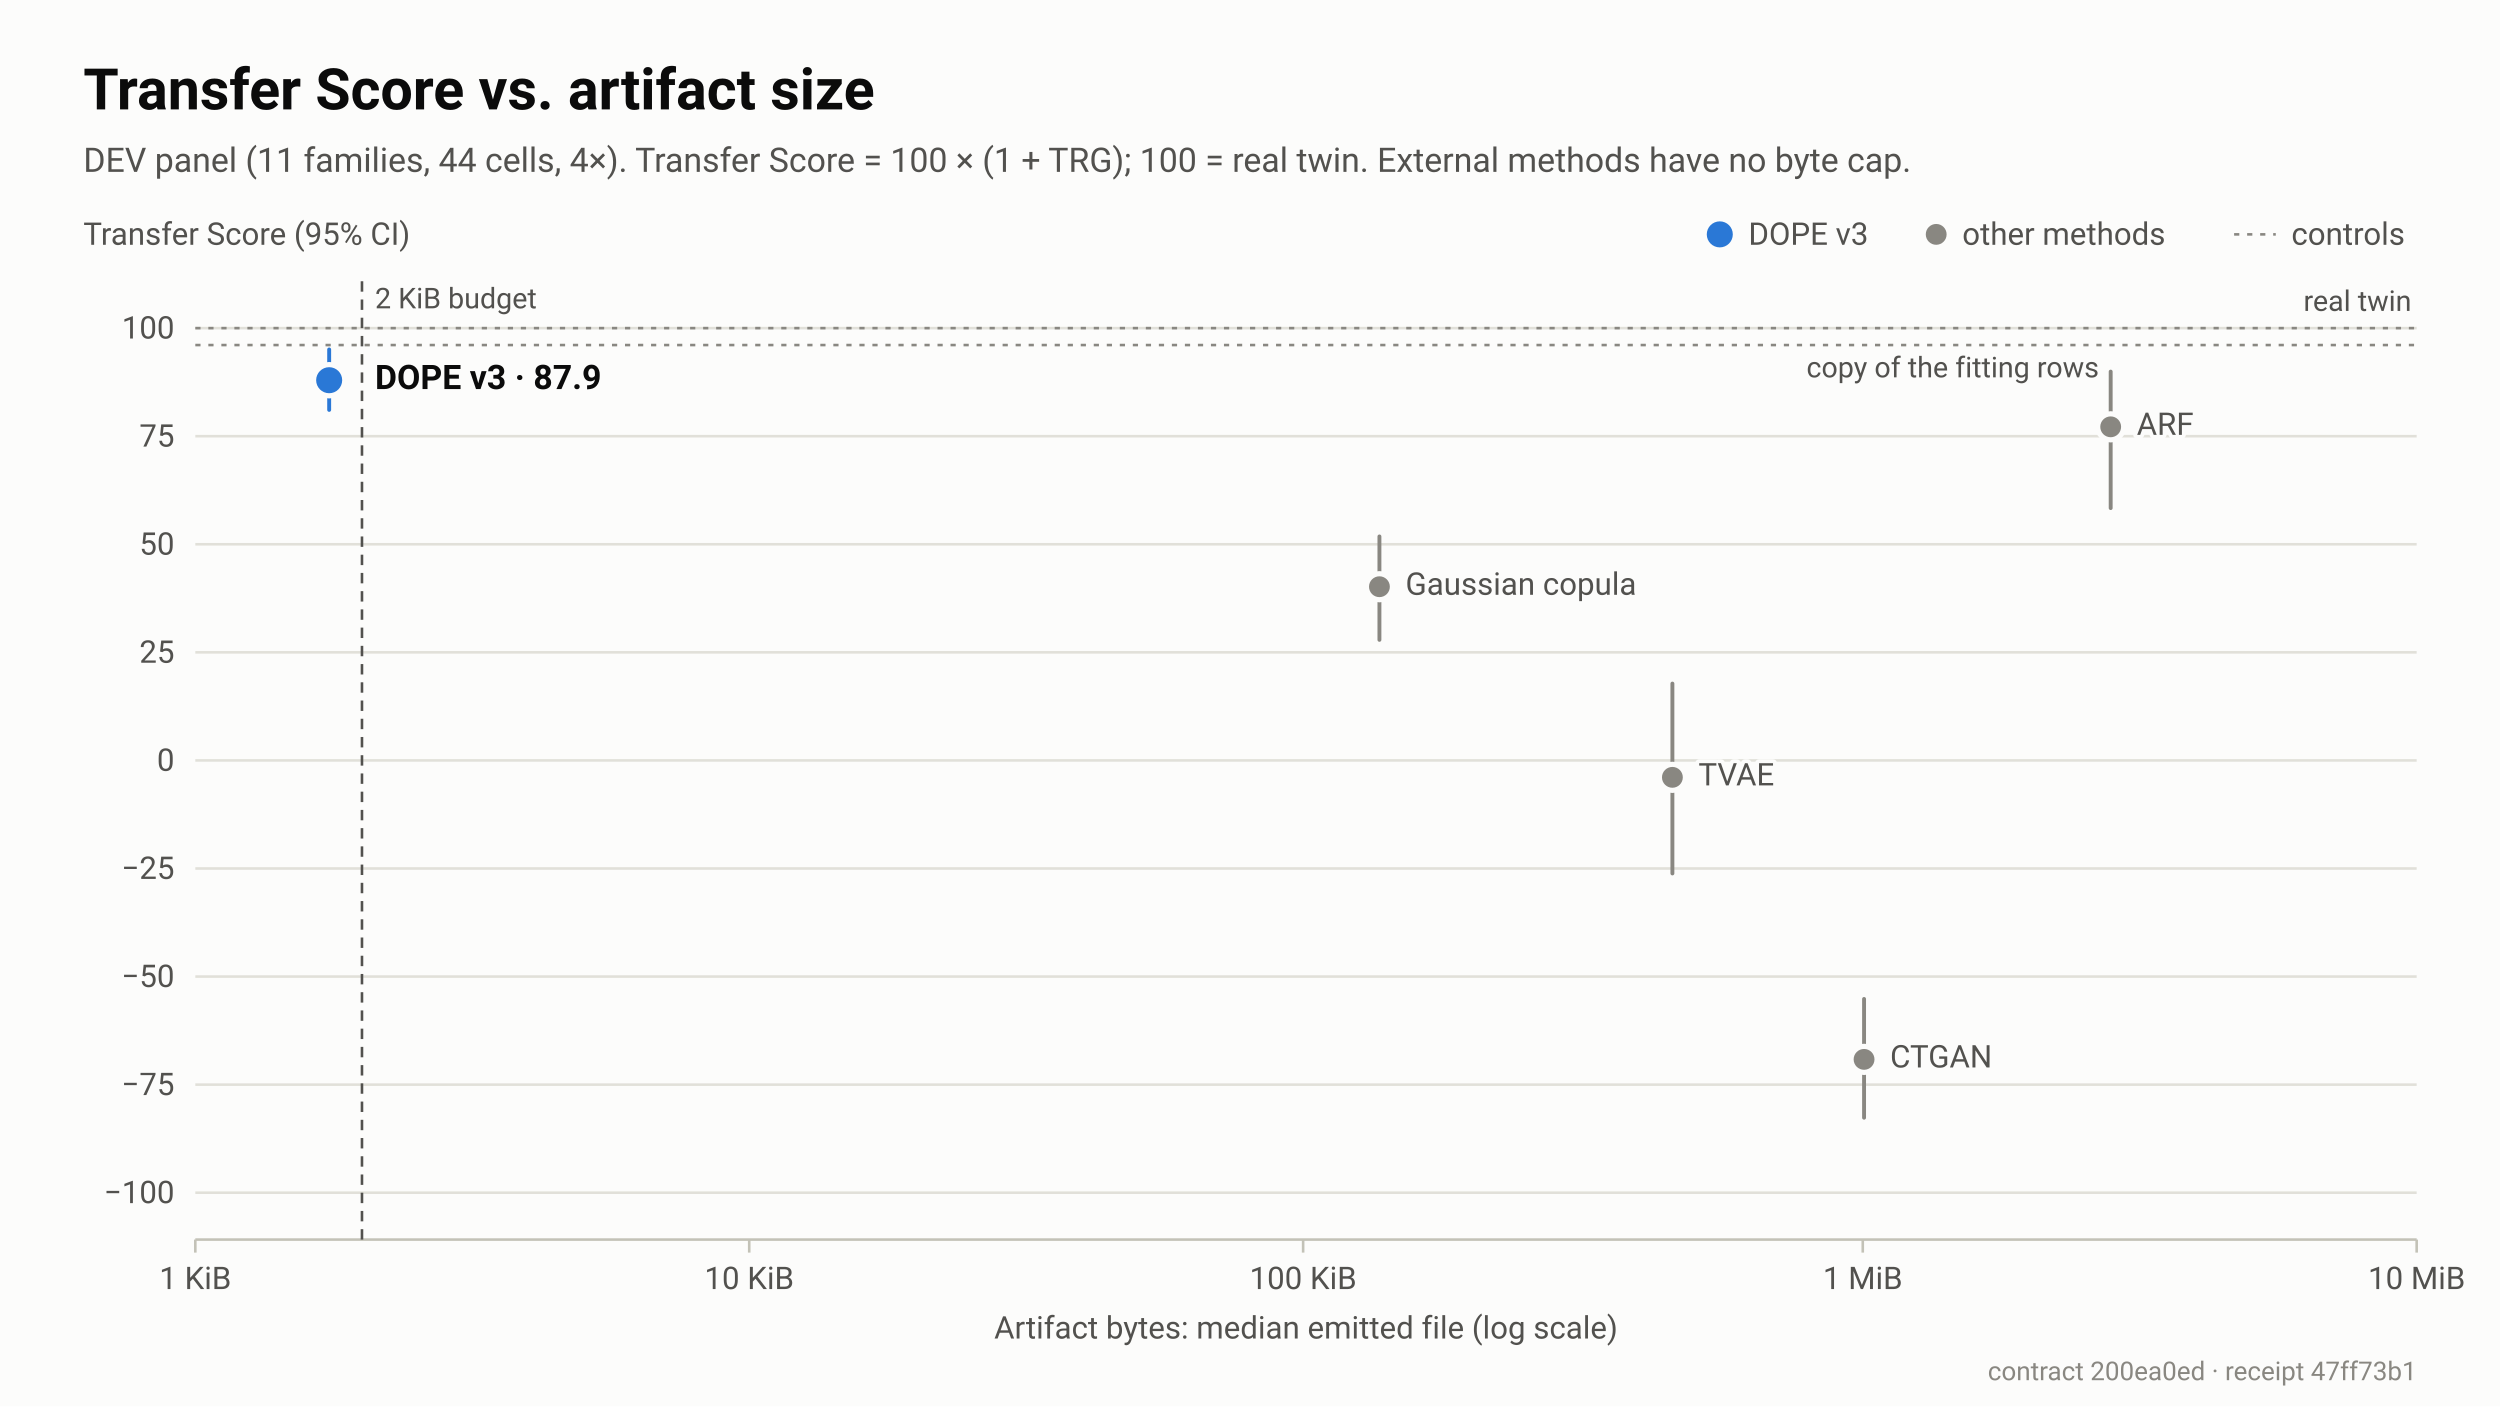
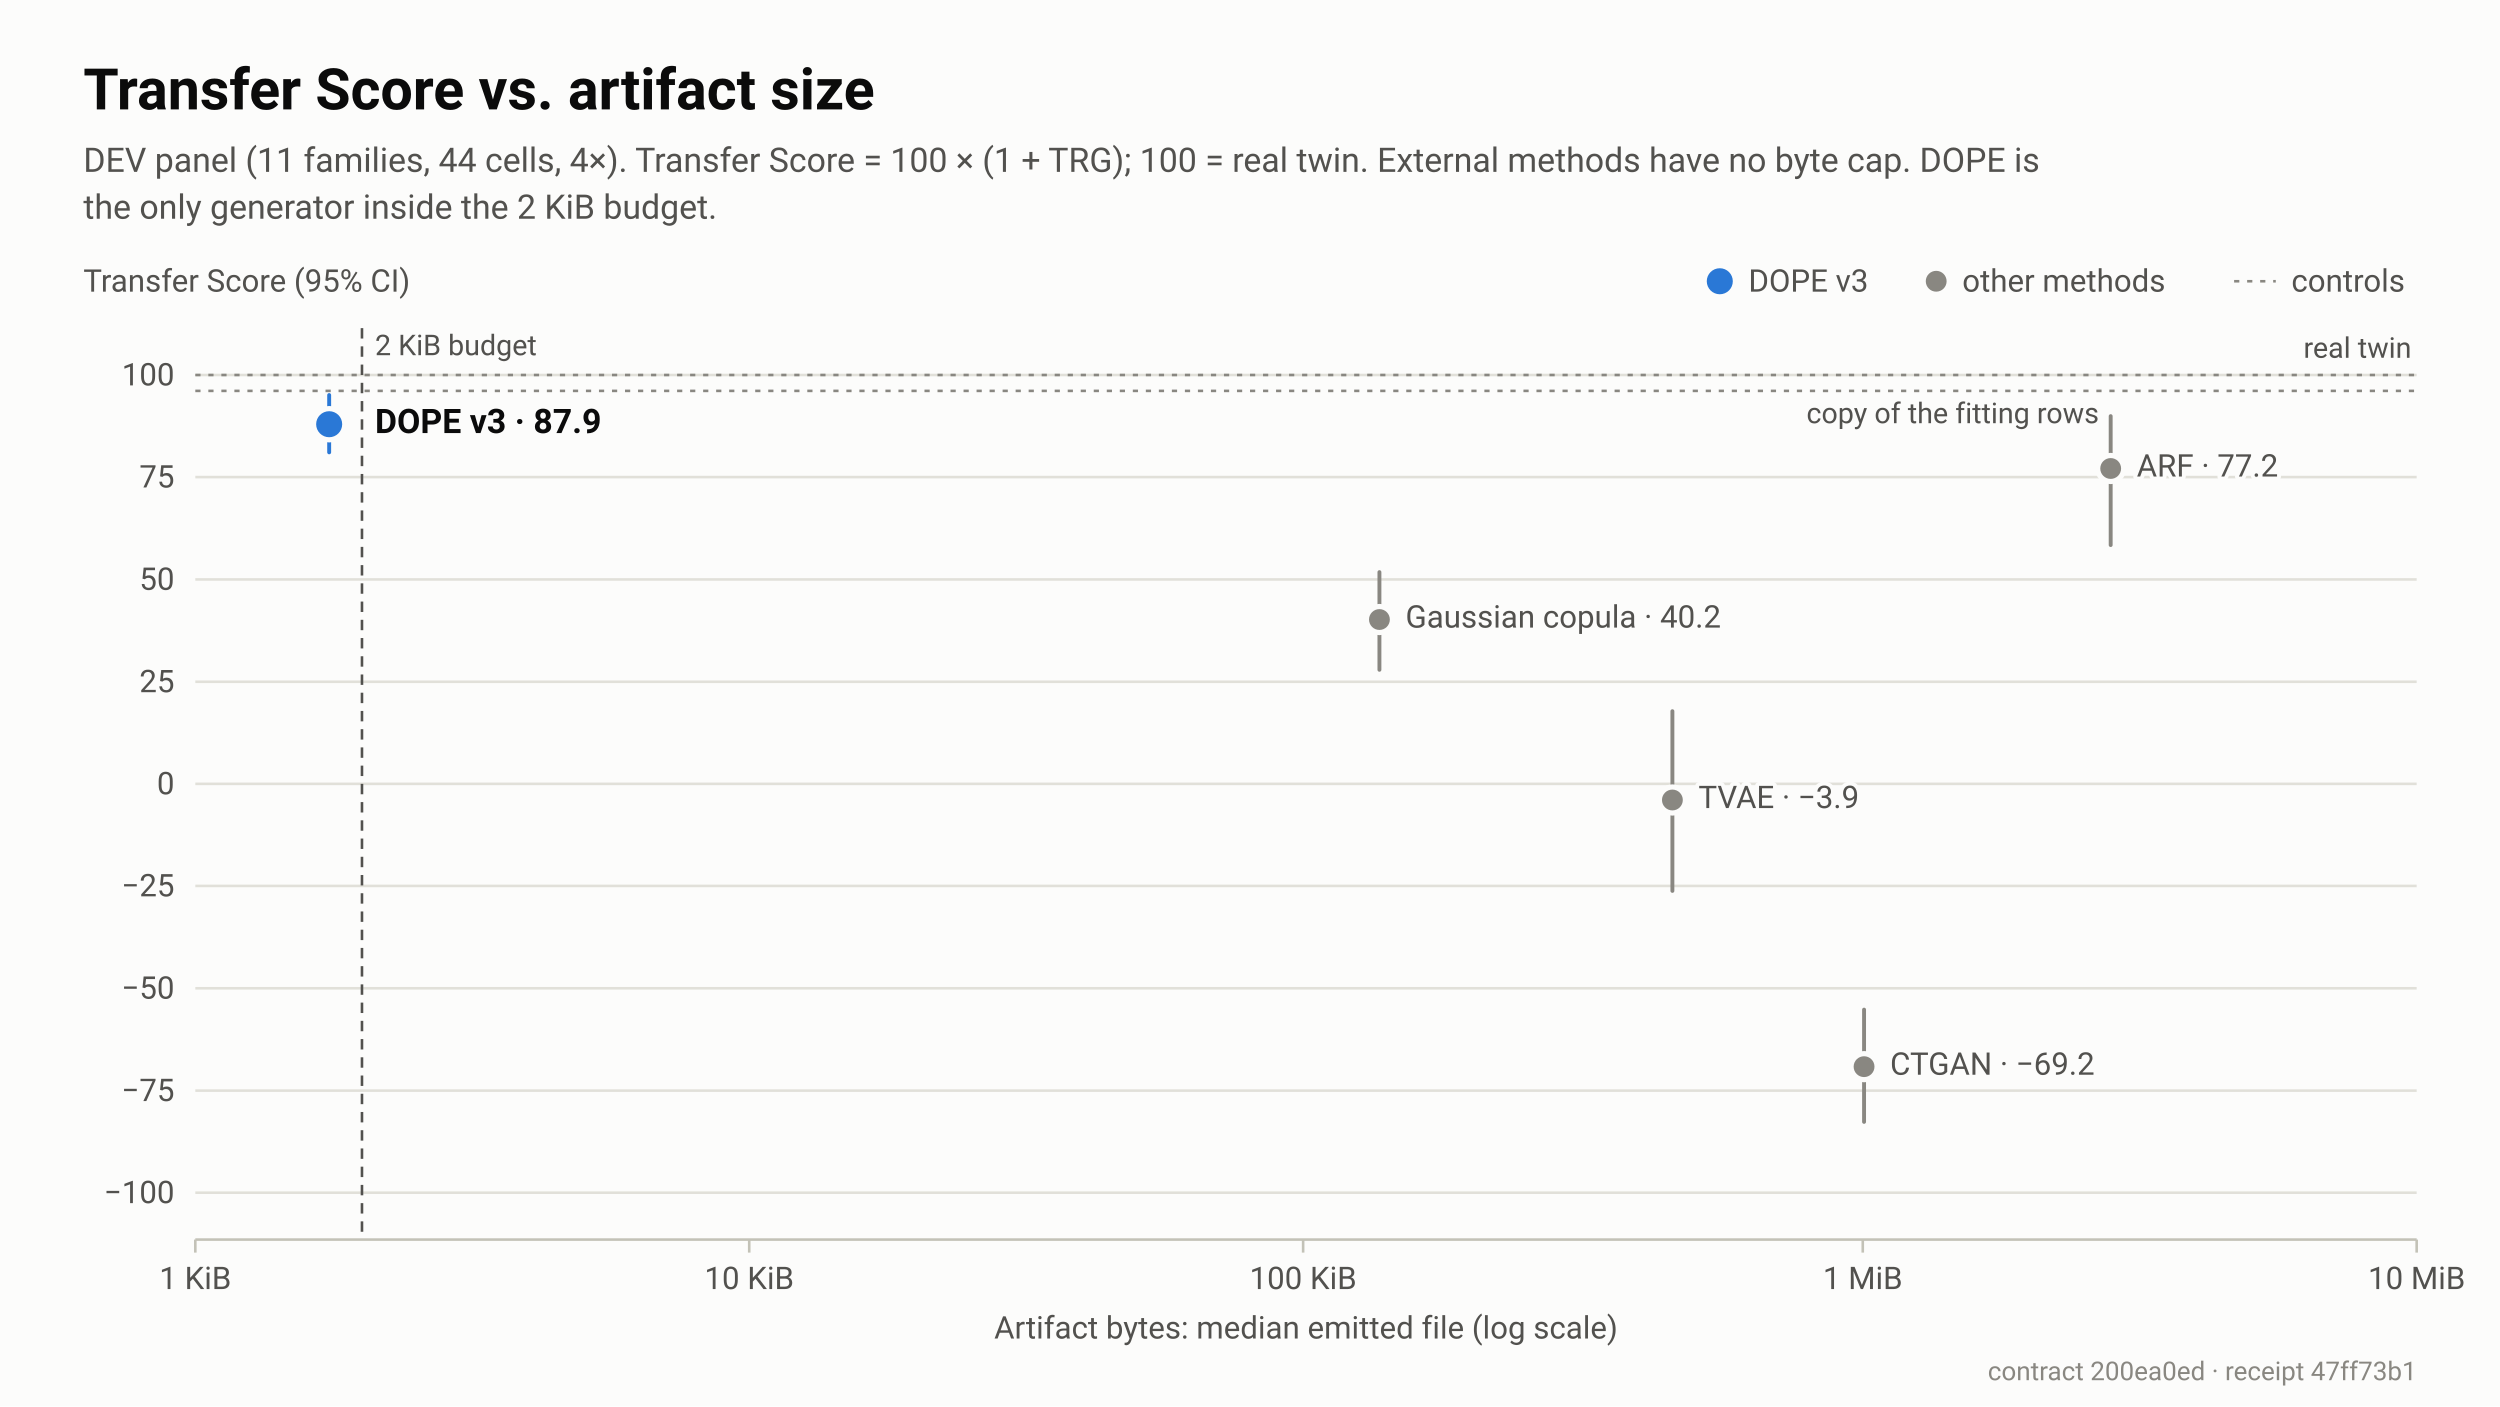
<svg xmlns="http://www.w3.org/2000/svg" width="960" height="540" viewBox="0 0 960 540" role="img" aria-labelledby="hero-title hero-desc" font-family="system-ui, -apple-system, 'Segoe UI', Roboto, Helvetica, Arial, sans-serif">
  <rect class="bg" width="960" height="540" fill="#fcfcfb" />
  <line class="grid" x1="75.0" y1="458.0" x2="928.0" y2="458.0" stroke="#e1e0d9" stroke-width="1" />
  <text class="tick" x="67.0" y="462.0" font-size="12.0" fill="#52514e" text-anchor="end">−100</text>
-   <line class="grid" x1="75.0" y1="416.5" x2="928.0" y2="416.5" stroke="#e1e0d9" stroke-width="1" />
-   <text class="tick" x="67.0" y="420.5" font-size="12.0" fill="#52514e" text-anchor="end">−75</text>
-   <line class="grid" x1="75.0" y1="375.0" x2="928.0" y2="375.0" stroke="#e1e0d9" stroke-width="1" />
-   <text class="tick" x="67.0" y="379.0" font-size="12.0" fill="#52514e" text-anchor="end">−50</text>
-   <line class="grid" x1="75.0" y1="333.5" x2="928.0" y2="333.5" stroke="#e1e0d9" stroke-width="1" />
-   <text class="tick" x="67.0" y="337.5" font-size="12.0" fill="#52514e" text-anchor="end">−25</text>
-   <line class="grid" x1="75.0" y1="292.0" x2="928.0" y2="292.0" stroke="#e1e0d9" stroke-width="1" />
-   <text class="tick" x="67.0" y="296.0" font-size="12.0" fill="#52514e" text-anchor="end">0</text>
-   <line class="grid" x1="75.0" y1="250.5" x2="928.0" y2="250.5" stroke="#e1e0d9" stroke-width="1" />
-   <text class="tick" x="67.0" y="254.5" font-size="12.0" fill="#52514e" text-anchor="end">25</text>
-   <line class="grid" x1="75.0" y1="209.0" x2="928.0" y2="209.0" stroke="#e1e0d9" stroke-width="1" />
-   <text class="tick" x="67.0" y="213.0" font-size="12.0" fill="#52514e" text-anchor="end">50</text>
-   <line class="grid" x1="75.0" y1="167.5" x2="928.0" y2="167.5" stroke="#e1e0d9" stroke-width="1" />
-   <text class="tick" x="67.0" y="171.5" font-size="12.0" fill="#52514e" text-anchor="end">75</text>
-   <line class="grid" x1="75.0" y1="126.0" x2="928.0" y2="126.0" stroke="#e1e0d9" stroke-width="1" />
-   <text class="tick" x="67.0" y="130.0" font-size="12.0" fill="#52514e" text-anchor="end">100</text>
+   <line class="grid" x1="75.0" y1="418.8" x2="928.0" y2="418.8" stroke="#e1e0d9" stroke-width="1" />
+   <text class="tick" x="67.0" y="422.8" font-size="12.0" fill="#52514e" text-anchor="end">−75</text>
+   <line class="grid" x1="75.0" y1="379.5" x2="928.0" y2="379.5" stroke="#e1e0d9" stroke-width="1" />
+   <text class="tick" x="67.0" y="383.5" font-size="12.0" fill="#52514e" text-anchor="end">−50</text>
+   <line class="grid" x1="75.0" y1="340.2" x2="928.0" y2="340.2" stroke="#e1e0d9" stroke-width="1" />
+   <text class="tick" x="67.0" y="344.2" font-size="12.0" fill="#52514e" text-anchor="end">−25</text>
+   <line class="grid" x1="75.0" y1="301.0" x2="928.0" y2="301.0" stroke="#e1e0d9" stroke-width="1" />
+   <text class="tick" x="67.0" y="305.0" font-size="12.0" fill="#52514e" text-anchor="end">0</text>
+   <line class="grid" x1="75.0" y1="261.8" x2="928.0" y2="261.8" stroke="#e1e0d9" stroke-width="1" />
+   <text class="tick" x="67.0" y="265.8" font-size="12.0" fill="#52514e" text-anchor="end">25</text>
+   <line class="grid" x1="75.0" y1="222.5" x2="928.0" y2="222.5" stroke="#e1e0d9" stroke-width="1" />
+   <text class="tick" x="67.0" y="226.5" font-size="12.0" fill="#52514e" text-anchor="end">50</text>
+   <line class="grid" x1="75.0" y1="183.2" x2="928.0" y2="183.2" stroke="#e1e0d9" stroke-width="1" />
+   <text class="tick" x="67.0" y="187.2" font-size="12.0" fill="#52514e" text-anchor="end">75</text>
+   <line class="grid" x1="75.0" y1="144.0" x2="928.0" y2="144.0" stroke="#e1e0d9" stroke-width="1" />
+   <text class="tick" x="67.0" y="148.0" font-size="12.0" fill="#52514e" text-anchor="end">100</text>
  <line class="axis" x1="75.0" y1="476.0" x2="928.0" y2="476.0" stroke="#c3c2b7" stroke-width="1" />
  <line class="tick" x1="75.0" y1="476.0" x2="75.0" y2="481.0" stroke="#c3c2b7" stroke-width="1" />
  <text class="tick" x="75.0" y="495.0" font-size="12.0" fill="#52514e" text-anchor="middle">1 KiB</text>
  <line class="tick" x1="287.7" y1="476.0" x2="287.7" y2="481.0" stroke="#c3c2b7" stroke-width="1" />
  <text class="tick" x="287.7" y="495.0" font-size="12.0" fill="#52514e" text-anchor="middle">10 KiB</text>
  <line class="tick" x1="500.4" y1="476.0" x2="500.4" y2="481.0" stroke="#c3c2b7" stroke-width="1" />
  <text class="tick" x="500.4" y="495.0" font-size="12.0" fill="#52514e" text-anchor="middle">100 KiB</text>
  <line class="tick" x1="715.3" y1="476.0" x2="715.3" y2="481.0" stroke="#c3c2b7" stroke-width="1" />
  <text class="tick" x="715.3" y="495.0" font-size="12.0" fill="#52514e" text-anchor="middle">1 MiB</text>
  <line class="tick" x1="928.0" y1="476.0" x2="928.0" y2="481.0" stroke="#c3c2b7" stroke-width="1" />
  <text class="tick" x="928.0" y="495.0" font-size="12.0" fill="#52514e" text-anchor="middle">10 MiB</text>
-   <line class="budget" x1="139.0" y1="108.0" x2="139.0" y2="476.0" stroke="#52514e" stroke-width="1" stroke-dasharray="4 3" />
-   <line class="ref" x1="75.0" y1="126.0" x2="928.0" y2="126.0" stroke="#898781" stroke-width="1" stroke-dasharray="2 3" />
-   <line class="ref" x1="75.0" y1="132.5" x2="928.0" y2="132.5" stroke="#898781" stroke-width="1" stroke-dasharray="2 3" />
+   <line class="budget" x1="139.0" y1="126.0" x2="139.0" y2="476.0" stroke="#52514e" stroke-width="1" stroke-dasharray="4 3" />
+   <line class="ref" x1="75.0" y1="144.0" x2="928.0" y2="144.0" stroke="#898781" stroke-width="1" stroke-dasharray="2 3" />
+   <line class="ref" x1="75.0" y1="150.1" x2="928.0" y2="150.1" stroke="#898781" stroke-width="1" stroke-dasharray="2 3" />
  <g>
-     <line class="ci ot" x1="529.7" y1="206.0" x2="529.7" y2="245.7" stroke="#898781" stroke-width="1.5" stroke-linecap="round" />
-     <circle class="pt ot" cx="529.7" cy="225.3" r="4.0" fill="#898781" stroke="#fcfcfb" stroke-width="4" paint-order="stroke" />
+     <line class="ci ot" x1="529.7" y1="219.7" x2="529.7" y2="257.2" stroke="#898781" stroke-width="1.5" stroke-linecap="round" />
+     <circle class="pt ot" cx="529.7" cy="237.9" r="4.0" fill="#898781" stroke="#fcfcfb" stroke-width="4" paint-order="stroke" />
  </g>
  <g>
-     <line class="ci ot" x1="715.8" y1="383.6" x2="715.8" y2="429.2" stroke="#898781" stroke-width="1.5" stroke-linecap="round" />
-     <circle class="pt ot" cx="715.8" cy="406.8" r="4.0" fill="#898781" stroke="#fcfcfb" stroke-width="4" paint-order="stroke" />
+     <line class="ci ot" x1="715.8" y1="387.7" x2="715.8" y2="430.8" stroke="#898781" stroke-width="1.5" stroke-linecap="round" />
+     <circle class="pt ot" cx="715.8" cy="409.6" r="4.0" fill="#898781" stroke="#fcfcfb" stroke-width="4" paint-order="stroke" />
  </g>
  <g>
-     <line class="ci ot" x1="642.2" y1="262.5" x2="642.2" y2="335.4" stroke="#898781" stroke-width="1.5" stroke-linecap="round" />
-     <circle class="pt ot" cx="642.2" cy="298.5" r="4.0" fill="#898781" stroke="#fcfcfb" stroke-width="4" paint-order="stroke" />
+     <line class="ci ot" x1="642.2" y1="273.1" x2="642.2" y2="342.1" stroke="#898781" stroke-width="1.5" stroke-linecap="round" />
+     <circle class="pt ot" cx="642.2" cy="307.2" r="4.0" fill="#898781" stroke="#fcfcfb" stroke-width="4" paint-order="stroke" />
  </g>
  <g>
-     <line class="ci ot" x1="810.5" y1="142.7" x2="810.5" y2="195.1" stroke="#898781" stroke-width="1.5" stroke-linecap="round" />
-     <circle class="pt ot" cx="810.5" cy="163.9" r="4.0" fill="#898781" stroke="#fcfcfb" stroke-width="4" paint-order="stroke" />
+     <line class="ci ot" x1="810.5" y1="159.8" x2="810.5" y2="209.3" stroke="#898781" stroke-width="1.5" stroke-linecap="round" />
+     <circle class="pt ot" cx="810.5" cy="179.9" r="4.0" fill="#898781" stroke="#fcfcfb" stroke-width="4" paint-order="stroke" />
  </g>
  <g>
-     <line class="ci hl" x1="126.4" y1="134.2" x2="126.4" y2="157.4" stroke="#2a78d6" stroke-width="1.5" stroke-linecap="round" />
-     <circle class="pt hl" cx="126.4" cy="146.0" r="5.0" fill="#2a78d6" stroke="#fcfcfb" stroke-width="4" paint-order="stroke" />
+     <line class="ci hl" x1="126.4" y1="151.7" x2="126.4" y2="173.7" stroke="#2a78d6" stroke-width="1.5" stroke-linecap="round" />
+     <circle class="pt hl" cx="126.4" cy="162.9" r="5.0" fill="#2a78d6" stroke="#fcfcfb" stroke-width="4" paint-order="stroke" />
  </g>
-   <text class="budget-label" x="144.0" y="118.4" font-size="11.0" fill="#52514e" stroke="#fcfcfb" stroke-width="3" stroke-linejoin="round" paint-order="stroke">2 KiB budget</text>
-   <text class="ref-label" x="926.0" y="119.4" font-size="11.0" fill="#52514e" text-anchor="end" stroke="#fcfcfb" stroke-width="3" stroke-linejoin="round" paint-order="stroke">real twin</text>
-   <text class="ref-label" x="806.0" y="144.9" font-size="11.0" fill="#52514e" text-anchor="end" stroke="#fcfcfb" stroke-width="3" stroke-linejoin="round" paint-order="stroke">copy of the fitting rows</text>
-   <text class="label hl" x="144.0" y="149.4" font-size="13.0" fill="#0b0b0b" font-weight="600" stroke="#fcfcfb" stroke-width="3" stroke-linejoin="round" paint-order="stroke">DOPE v3 · 87.9</text>
-   <text class="label" x="539.7" y="228.4" font-size="12.0" fill="#52514e" stroke="#fcfcfb" stroke-width="3" stroke-linejoin="round" paint-order="stroke">Gaussian copula</text>
-   <text class="label" x="725.8" y="409.9" font-size="12.0" fill="#52514e" stroke="#fcfcfb" stroke-width="3" stroke-linejoin="round" paint-order="stroke">CTGAN</text>
-   <text class="label" x="652.2" y="301.6" font-size="12.0" fill="#52514e" stroke="#fcfcfb" stroke-width="3" stroke-linejoin="round" paint-order="stroke">TVAE</text>
-   <text class="label" x="820.5" y="167.0" font-size="12.0" fill="#52514e" stroke="#fcfcfb" stroke-width="3" stroke-linejoin="round" paint-order="stroke">ARF</text>
+   <text class="budget-label" x="144.0" y="136.4" font-size="11.0" fill="#52514e" stroke="#fcfcfb" stroke-width="3" stroke-linejoin="round" paint-order="stroke">2 KiB budget</text>
+   <text class="ref-label" x="926.0" y="137.4" font-size="11.0" fill="#52514e" text-anchor="end" stroke="#fcfcfb" stroke-width="3" stroke-linejoin="round" paint-order="stroke">real twin</text>
+   <text class="ref-label" x="806.0" y="162.5" font-size="11.0" fill="#52514e" text-anchor="end" stroke="#fcfcfb" stroke-width="3" stroke-linejoin="round" paint-order="stroke">copy of the fitting rows</text>
+   <text class="label hl" x="144.0" y="166.3" font-size="13.0" fill="#0b0b0b" font-weight="600" stroke="#fcfcfb" stroke-width="3" stroke-linejoin="round" paint-order="stroke">DOPE v3 · 87.9</text>
+   <text class="label" x="539.7" y="241.0" font-size="12.0" fill="#52514e" stroke="#fcfcfb" stroke-width="3" stroke-linejoin="round" paint-order="stroke">Gaussian copula · 40.2</text>
+   <text class="label" x="725.8" y="412.7" font-size="12.0" fill="#52514e" stroke="#fcfcfb" stroke-width="3" stroke-linejoin="round" paint-order="stroke">CTGAN · −69.2</text>
+   <text class="label" x="652.2" y="310.3" font-size="12.0" fill="#52514e" stroke="#fcfcfb" stroke-width="3" stroke-linejoin="round" paint-order="stroke">TVAE · −3.9</text>
+   <text class="label" x="820.5" y="183.0" font-size="12.0" fill="#52514e" stroke="#fcfcfb" stroke-width="3" stroke-linejoin="round" paint-order="stroke">ARF · 77.2</text>
  <text class="title" x="32.0" y="42.0" font-size="22.0" fill="#0b0b0b" font-weight="600">Transfer Score vs. artifact size</text>
-   <text class="note" x="32.0" y="66.0" font-size="13.0" fill="#52514e">DEV panel (11 families, 44 cells, 4×). Transfer Score = 100 × (1 + TRG); 100 = real twin. External methods have no byte cap.</text>
-   <circle class="key" cx="660.4" cy="90.0" r="5.0" fill="#2a78d6" stroke="#fcfcfb" stroke-width="4" paint-order="stroke" />
-   <text class="key" x="671.4" y="94.0" font-size="12.0" fill="#52514e">DOPE v3</text>
-   <circle class="key" cx="743.5" cy="90.0" r="4.0" fill="#898781" stroke="#fcfcfb" stroke-width="4" paint-order="stroke" />
-   <text class="key" x="753.5" y="94.0" font-size="12.0" fill="#52514e">other methods</text>
-   <line class="key" x1="857.9" y1="90.0" x2="873.9" y2="90.0" stroke="#898781" stroke-width="1" stroke-dasharray="2 3" />
-   <text class="key" x="879.9" y="94.0" font-size="12.0" fill="#52514e">controls</text>
-   <text class="axis-title" x="32.0" y="94.0" font-size="12.0" fill="#52514e">Transfer Score (95% CI)</text>
+   <text class="note" x="32.0" y="66.0" font-size="13.0" fill="#52514e">DEV panel (11 families, 44 cells, 4×). Transfer Score = 100 × (1 + TRG); 100 = real twin. External methods have no byte cap. DOPE is</text>
+   <text class="note" x="32.0" y="84.0" font-size="13.0" fill="#52514e">the only generator inside the 2 KiB budget.</text>
+   <circle class="key" cx="660.4" cy="108.0" r="5.0" fill="#2a78d6" stroke="#fcfcfb" stroke-width="4" paint-order="stroke" />
+   <text class="key" x="671.4" y="112.0" font-size="12.0" fill="#52514e">DOPE v3</text>
+   <circle class="key" cx="743.5" cy="108.0" r="4.0" fill="#898781" stroke="#fcfcfb" stroke-width="4" paint-order="stroke" />
+   <text class="key" x="753.5" y="112.0" font-size="12.0" fill="#52514e">other methods</text>
+   <line class="key" x1="857.9" y1="108.0" x2="873.9" y2="108.0" stroke="#898781" stroke-width="1" stroke-dasharray="2 3" />
+   <text class="key" x="879.9" y="112.0" font-size="12.0" fill="#52514e">controls</text>
+   <text class="axis-title" x="32.0" y="112.0" font-size="12.0" fill="#52514e">Transfer Score (95% CI)</text>
  <text class="axis-title" x="501.5" y="514.0" font-size="12.0" fill="#52514e" text-anchor="middle">Artifact bytes: median emitted file (log scale)</text>
  <text class="footer" x="928.0" y="530.0" font-size="10.0" fill="#898781" text-anchor="end">contract 200ea0ed · receipt 47ff73b1</text>
</svg>
